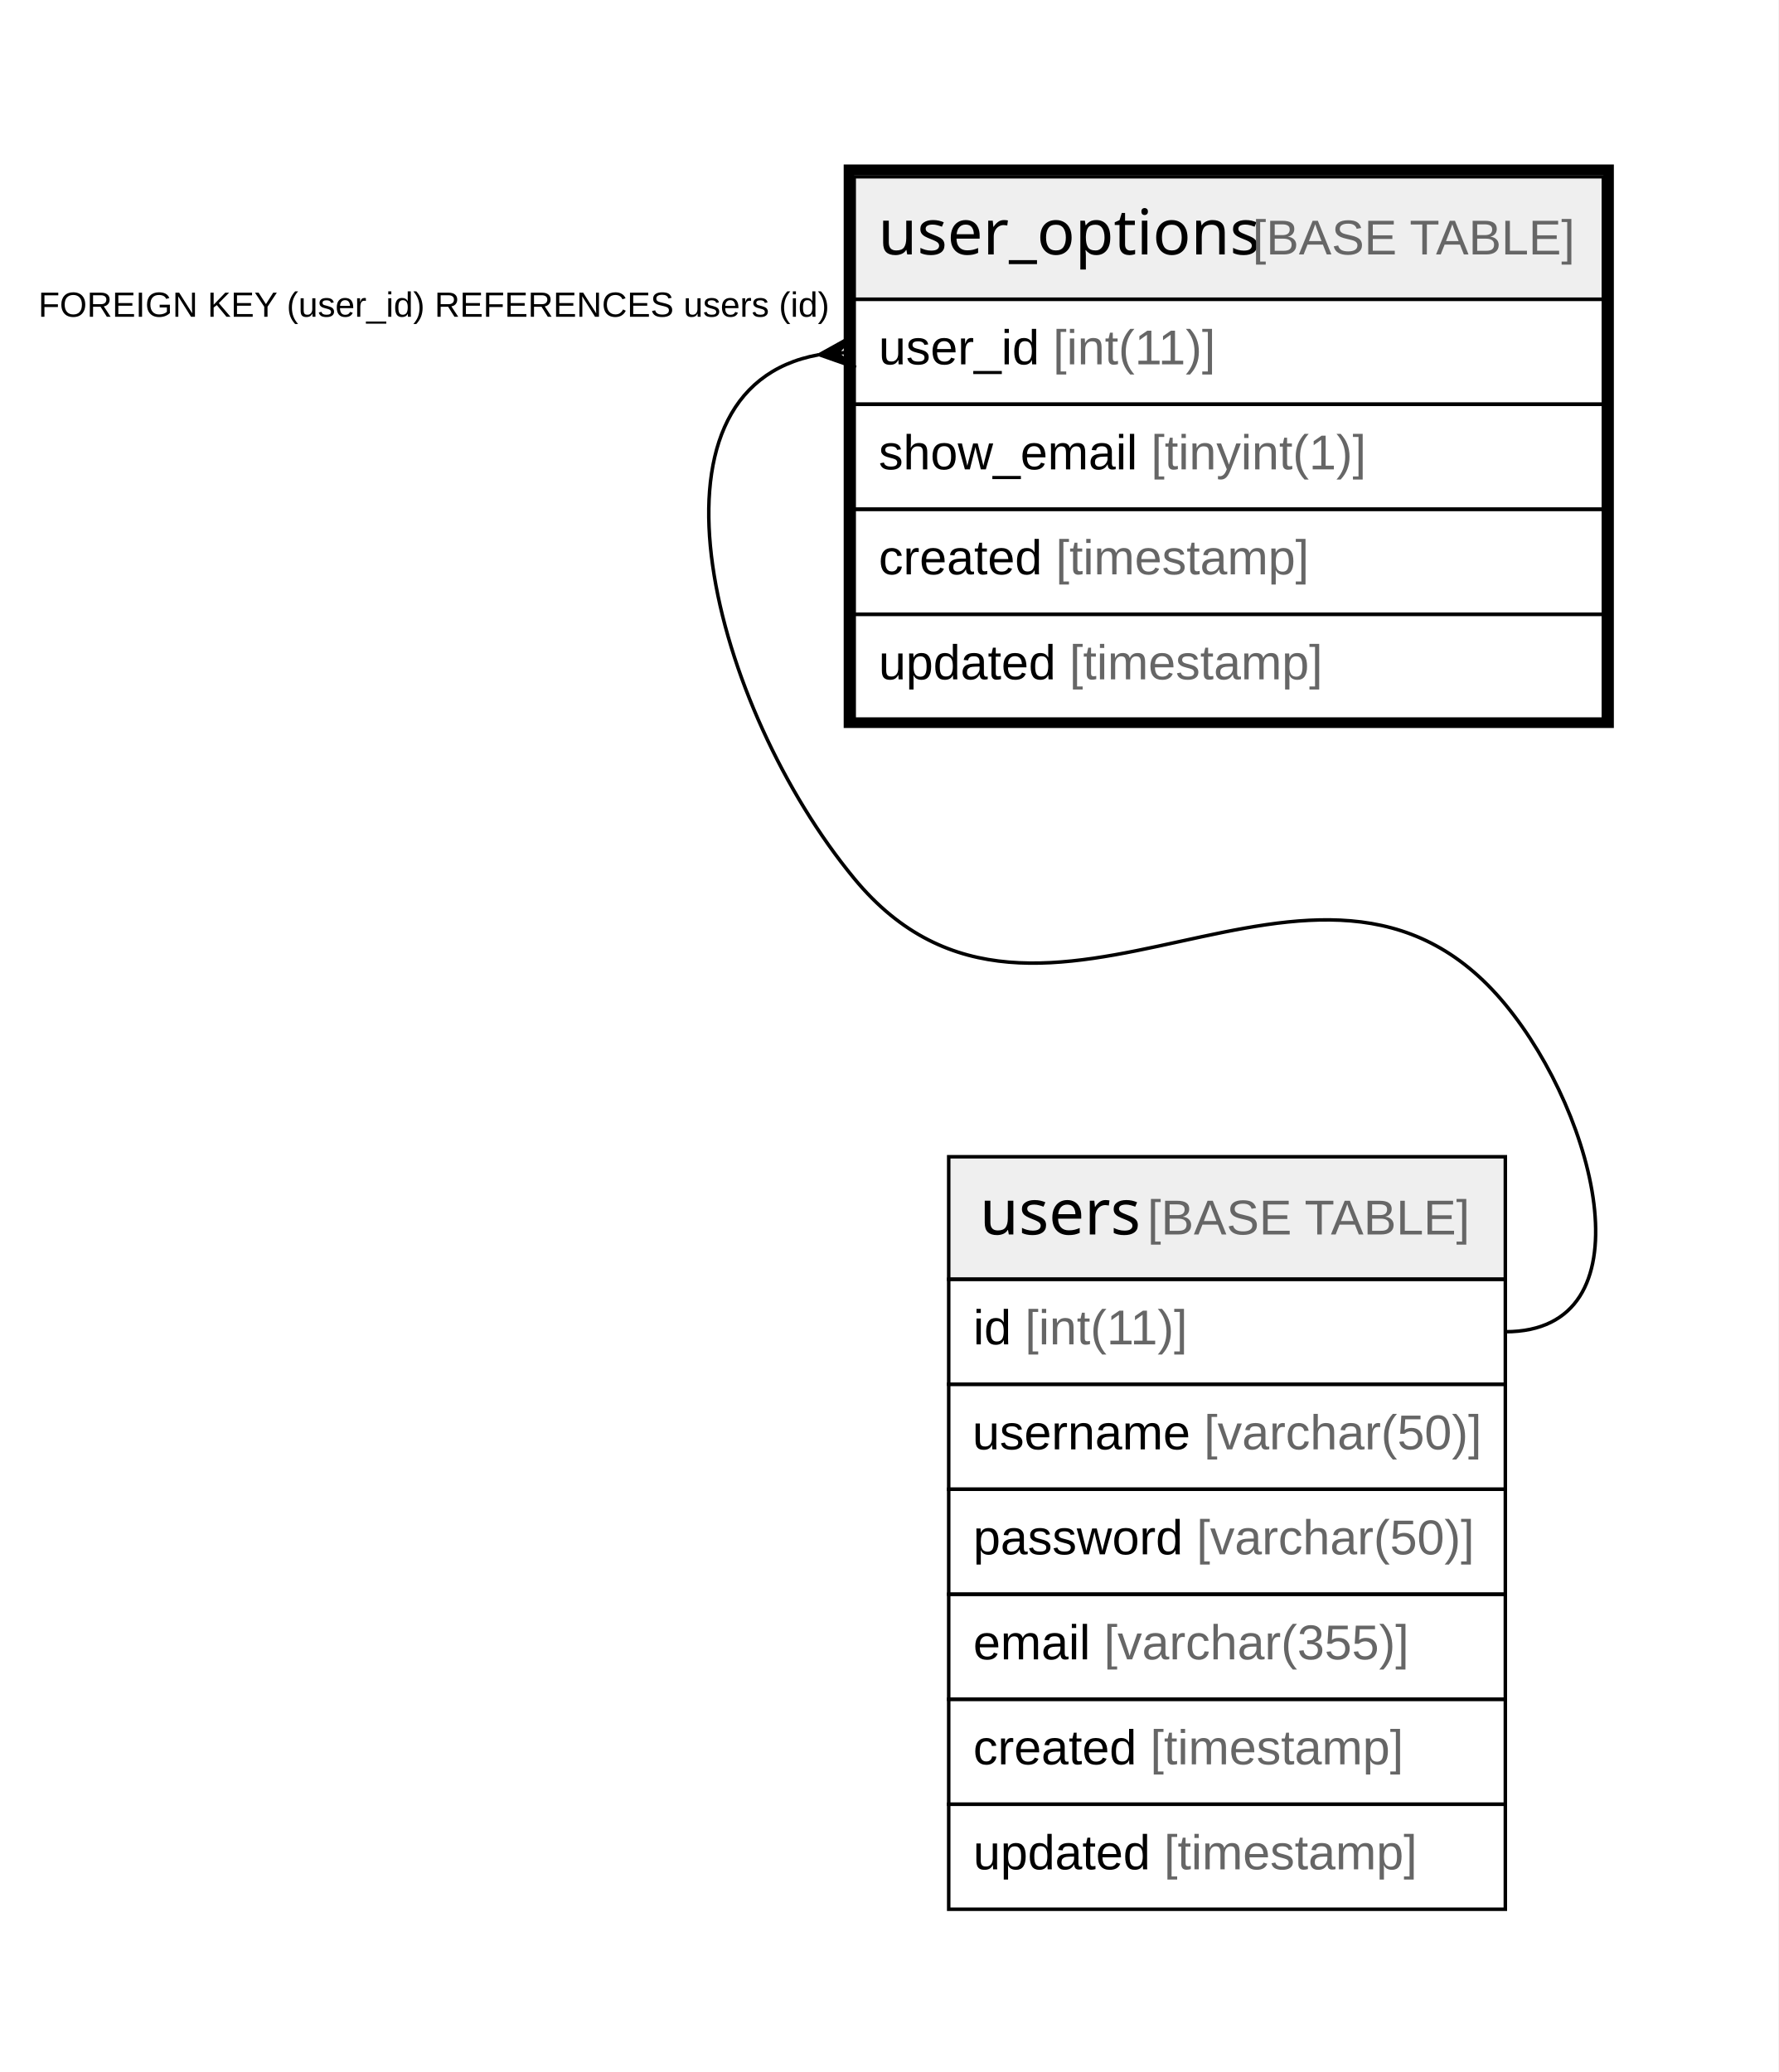
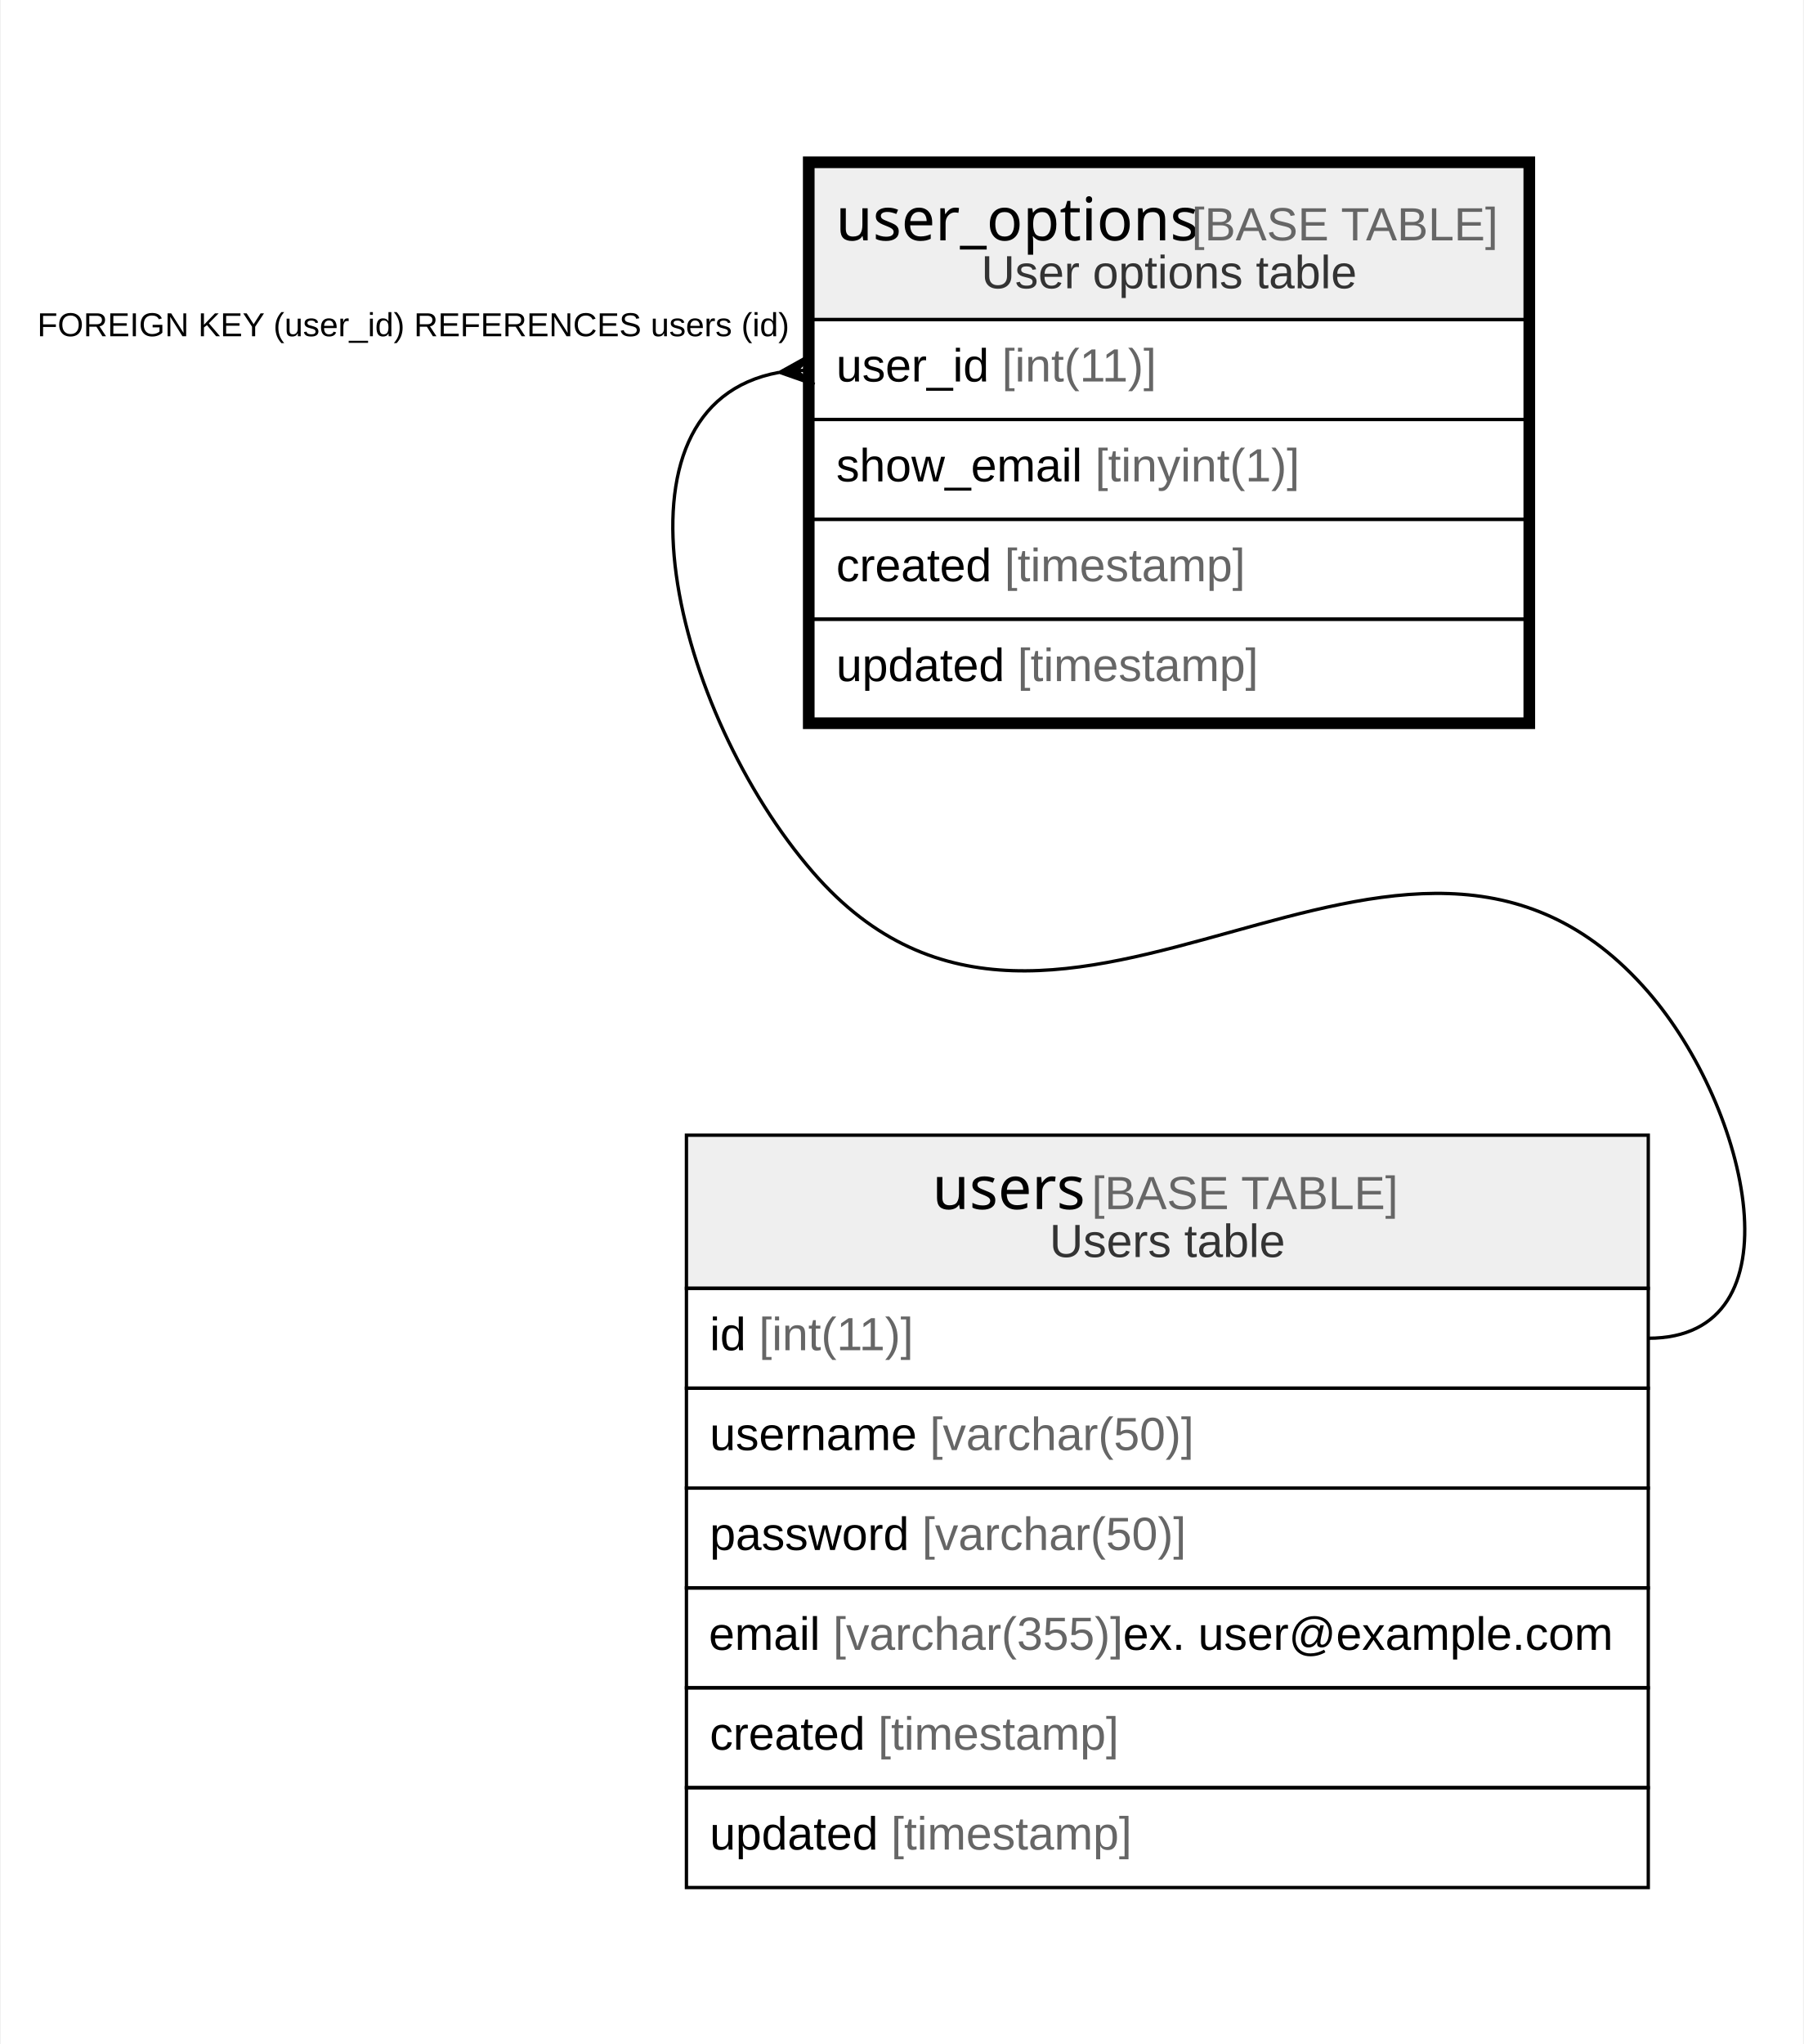
- <svg xmlns="http://www.w3.org/2000/svg" width="508pt" height="592pt" viewBox="0.00 0.00 508.00 592.00">
-   <g id="graph0" class="graph" transform="scale(1 1) rotate(0) translate(4 588)">
-     <polygon fill="#ffffff" stroke="transparent" points="-4,4 -4,-588 504,-588 504,4 -4,4" />
+ <svg xmlns="http://www.w3.org/2000/svg" width="542pt" height="614pt" viewBox="0.00 0.00 541.50 614.00">
+   <g id="graph0" class="graph" transform="scale(1 1) rotate(0) translate(4 610)">
+     <polygon fill="#ffffff" stroke="transparent" points="-4,4 -4,-610 537.5,-610 537.5,4 -4,4" />
    <g id="node1" class="node">
-       <polygon fill="#efefef" stroke="transparent" points="240,-502.5 240,-537.5 454,-537.5 454,-502.5 240,-502.5" />
-       <polygon fill="none" stroke="#000000" points="240,-502.5 240,-537.5 454,-537.5 454,-502.5 240,-502.5" />
-       <text text-anchor="start" x="246.857" y="-515.3" font-family="Arial Bold" font-size="18.00" fill="#000000">user_options</text>
-       <text text-anchor="start" x="349.889" y="-515.3" font-family="Arial" font-size="14.00" fill="#000000"> </text>
-       <text text-anchor="start" x="353.78" y="-515.3" font-family="Arial" font-size="14.00" fill="#666666">[BASE TABLE]</text>
-       <polygon fill="none" stroke="#000000" points="240,-472.5 240,-502.5 454,-502.5 454,-472.5 240,-472.5" />
-       <text text-anchor="start" x="247" y="-483.9" font-family="Arial" font-size="14.00" fill="#000000">user_id </text>
-       <text text-anchor="start" x="296.788" y="-483.9" font-family="Arial" font-size="14.00" fill="#666666">[int(11)]</text>
-       <polygon fill="none" stroke="#000000" points="240,-442.5 240,-472.5 454,-472.5 454,-442.5 240,-442.5" />
-       <text text-anchor="start" x="247" y="-453.9" font-family="Arial" font-size="14.00" fill="#000000">show_email </text>
-       <text text-anchor="start" x="324.784" y="-453.9" font-family="Arial" font-size="14.00" fill="#666666">[tinyint(1)]</text>
-       <polygon fill="none" stroke="#000000" points="240,-412.5 240,-442.5 454,-442.5 454,-412.5 240,-412.5" />
-       <text text-anchor="start" x="247" y="-423.9" font-family="Arial" font-size="14.00" fill="#000000">created </text>
-       <text text-anchor="start" x="297.572" y="-423.9" font-family="Arial" font-size="14.00" fill="#666666">[timestamp]</text>
-       <polygon fill="none" stroke="#000000" points="240,-382.5 240,-412.5 454,-412.5 454,-382.5 240,-382.5" />
-       <text text-anchor="start" x="247" y="-393.9" font-family="Arial" font-size="14.00" fill="#000000">updated </text>
-       <text text-anchor="start" x="301.477" y="-393.9" font-family="Arial" font-size="14.00" fill="#666666">[timestamp]</text>
-       <polygon fill="none" stroke="#000000" stroke-width="3" points="238.5,-381.5 238.5,-539.5 455.5,-539.5 455.5,-381.5 238.5,-381.5" />
+       <polygon fill="#efefef" stroke="transparent" points="240,-514 240,-560 454,-560 454,-514 240,-514" />
+       <polygon fill="none" stroke="#000000" points="240,-514 240,-560 454,-560 454,-514 240,-514" />
+       <text text-anchor="start" x="246.857" y="-537.8" font-family="Arial Bold" font-size="18.00" fill="#000000">user_options</text>
+       <text text-anchor="start" x="349.889" y="-537.8" font-family="Arial" font-size="14.00" fill="#000000"> </text>
+       <text text-anchor="start" x="353.78" y="-537.8" font-family="Arial" font-size="14.00" fill="#666666">[BASE TABLE]</text>
+       <text text-anchor="start" x="290.598" y="-523.4" font-family="Arial" font-size="14.00" fill="#333333">User options table</text>
+       <polygon fill="none" stroke="#000000" points="240,-484 240,-514 454,-514 454,-484 240,-484" />
+       <text text-anchor="start" x="247" y="-495.4" font-family="Arial" font-size="14.00" fill="#000000">user_id </text>
+       <text text-anchor="start" x="296.788" y="-495.4" font-family="Arial" font-size="14.00" fill="#666666">[int(11)]</text>
+       <polygon fill="none" stroke="#000000" points="240,-454 240,-484 454,-484 454,-454 240,-454" />
+       <text text-anchor="start" x="247" y="-465.4" font-family="Arial" font-size="14.00" fill="#000000">show_email </text>
+       <text text-anchor="start" x="324.784" y="-465.4" font-family="Arial" font-size="14.00" fill="#666666">[tinyint(1)]</text>
+       <polygon fill="none" stroke="#000000" points="240,-424 240,-454 454,-454 454,-424 240,-424" />
+       <text text-anchor="start" x="247" y="-435.4" font-family="Arial" font-size="14.00" fill="#000000">created </text>
+       <text text-anchor="start" x="297.572" y="-435.4" font-family="Arial" font-size="14.00" fill="#666666">[timestamp]</text>
+       <polygon fill="none" stroke="#000000" points="240,-394 240,-424 454,-424 454,-394 240,-394" />
+       <text text-anchor="start" x="247" y="-405.4" font-family="Arial" font-size="14.00" fill="#000000">updated </text>
+       <text text-anchor="start" x="301.477" y="-405.4" font-family="Arial" font-size="14.00" fill="#666666">[timestamp]</text>
+       <polygon fill="none" stroke="#000000" stroke-width="3" points="238.5,-392.5 238.5,-561.5 455.5,-561.5 455.5,-392.5 238.5,-392.5" />
    </g>
    <g id="node2" class="node">
-       <polygon fill="#efefef" stroke="transparent" points="267,-222.5 267,-257.5 426,-257.5 426,-222.5 267,-222.5" />
-       <polygon fill="none" stroke="#000000" points="267,-222.5 267,-257.5 426,-257.5 426,-222.5 267,-222.5" />
-       <text text-anchor="start" x="275.871" y="-235.3" font-family="Arial Bold" font-size="18.00" fill="#000000">users</text>
-       <text text-anchor="start" x="319.875" y="-235.3" font-family="Arial" font-size="14.00" fill="#000000"> </text>
-       <text text-anchor="start" x="323.766" y="-235.3" font-family="Arial" font-size="14.00" fill="#666666">[BASE TABLE]</text>
-       <polygon fill="none" stroke="#000000" points="267,-192.5 267,-222.5 426,-222.5 426,-192.5 267,-192.5" />
-       <text text-anchor="start" x="274" y="-203.9" font-family="Arial" font-size="14.00" fill="#000000">id </text>
-       <text text-anchor="start" x="288.78" y="-203.9" font-family="Arial" font-size="14.00" fill="#666666">[int(11)]</text>
-       <polygon fill="none" stroke="#000000" points="267,-162.5 267,-192.5 426,-192.5 426,-162.5 267,-162.5" />
-       <text text-anchor="start" x="273.769" y="-173.9" font-family="Arial" font-size="14.00" fill="#000000">username </text>
-       <text text-anchor="start" x="339.894" y="-173.9" font-family="Arial" font-size="14.00" fill="#666666">[varchar(50)]</text>
-       <polygon fill="none" stroke="#000000" points="267,-132.5 267,-162.5 426,-162.5 426,-132.5 267,-132.5" />
-       <text text-anchor="start" x="274" y="-143.9" font-family="Arial" font-size="14.00" fill="#000000">password </text>
-       <text text-anchor="start" x="337.788" y="-143.9" font-family="Arial" font-size="14.00" fill="#666666">[varchar(50)]</text>
-       <polygon fill="none" stroke="#000000" points="267,-102.5 267,-132.5 426,-132.5 426,-102.5 267,-102.5" />
-       <text text-anchor="start" x="274" y="-113.9" font-family="Arial" font-size="14.00" fill="#000000">email </text>
-       <text text-anchor="start" x="311.33" y="-113.9" font-family="Arial" font-size="14.00" fill="#666666">[varchar(355)]</text>
-       <polygon fill="none" stroke="#000000" points="267,-72.5 267,-102.5 426,-102.5 426,-72.5 267,-72.5" />
-       <text text-anchor="start" x="274" y="-83.9" font-family="Arial" font-size="14.00" fill="#000000">created </text>
-       <text text-anchor="start" x="324.572" y="-83.9" font-family="Arial" font-size="14.00" fill="#666666">[timestamp]</text>
-       <polygon fill="none" stroke="#000000" points="267,-42.5 267,-72.5 426,-72.5 426,-42.5 267,-42.5" />
-       <text text-anchor="start" x="274" y="-53.9" font-family="Arial" font-size="14.00" fill="#000000">updated </text>
-       <text text-anchor="start" x="328.477" y="-53.9" font-family="Arial" font-size="14.00" fill="#666666">[timestamp]</text>
+       <polygon fill="#efefef" stroke="transparent" points="202,-223 202,-269 491,-269 491,-223 202,-223" />
+       <polygon fill="none" stroke="#000000" points="202,-223 202,-269 491,-269 491,-223 202,-223" />
+       <text text-anchor="start" x="275.871" y="-246.8" font-family="Arial Bold" font-size="18.00" fill="#000000">users</text>
+       <text text-anchor="start" x="319.875" y="-246.8" font-family="Arial" font-size="14.00" fill="#000000"> </text>
+       <text text-anchor="start" x="323.766" y="-246.8" font-family="Arial" font-size="14.00" fill="#666666">[BASE TABLE]</text>
+       <text text-anchor="start" x="311.107" y="-232.4" font-family="Arial" font-size="14.00" fill="#333333">Users table</text>
+       <polygon fill="none" stroke="#000000" points="202,-193 202,-223 491,-223 491,-193 202,-193" />
+       <text text-anchor="start" x="209" y="-204.4" font-family="Arial" font-size="14.00" fill="#000000">id </text>
+       <text text-anchor="start" x="223.78" y="-204.4" font-family="Arial" font-size="14.00" fill="#666666">[int(11)]</text>
+       <polygon fill="none" stroke="#000000" points="202,-163 202,-193 491,-193 491,-163 202,-163" />
+       <text text-anchor="start" x="209" y="-174.4" font-family="Arial" font-size="14.00" fill="#000000">username </text>
+       <text text-anchor="start" x="275.125" y="-174.4" font-family="Arial" font-size="14.00" fill="#666666">[varchar(50)]</text>
+       <polygon fill="none" stroke="#000000" points="202,-133 202,-163 491,-163 491,-133 202,-133" />
+       <text text-anchor="start" x="209" y="-144.4" font-family="Arial" font-size="14.00" fill="#000000">password </text>
+       <text text-anchor="start" x="272.788" y="-144.4" font-family="Arial" font-size="14.00" fill="#666666">[varchar(50)]</text>
+       <polygon fill="none" stroke="#000000" points="202,-103 202,-133 491,-133 491,-103 202,-103" />
+       <text text-anchor="start" x="208.715" y="-114.4" font-family="Arial" font-size="14.00" fill="#000000">email </text>
+       <text text-anchor="start" x="246.045" y="-114.4" font-family="Arial" font-size="14.00" fill="#666666">[varchar(355)]</text>
+       <text text-anchor="start" x="333.164" y="-114.4" font-family="Arial" font-size="14.00" fill="#000000"> ex. user@example.com</text>
+       <polygon fill="none" stroke="#000000" points="202,-73 202,-103 491,-103 491,-73 202,-73" />
+       <text text-anchor="start" x="209" y="-84.4" font-family="Arial" font-size="14.00" fill="#000000">created </text>
+       <text text-anchor="start" x="259.572" y="-84.4" font-family="Arial" font-size="14.00" fill="#666666">[timestamp]</text>
+       <polygon fill="none" stroke="#000000" points="202,-43 202,-73 491,-73 491,-43 202,-43" />
+       <text text-anchor="start" x="209" y="-54.4" font-family="Arial" font-size="14.00" fill="#000000">updated </text>
+       <text text-anchor="start" x="263.477" y="-54.4" font-family="Arial" font-size="14.00" fill="#666666">[timestamp]</text>
    </g>
    <g id="edge1" class="edge">
-       <path fill="none" stroke="#000000" d="M229.833,-486.637C175.826,-476.824 199.761,-385.774 240,-337 293.584,-272.05 372.416,-365.95 426,-301 452.445,-268.945 467.556,-207.5 426,-207.5" />
-       <polygon fill="#000000" stroke="#000000" points="230.036,-486.654 239.619,-491.984 235.018,-487.077 240,-487.5 240,-487.5 240,-487.5 235.018,-487.077 240.381,-483.016 230.036,-486.654 230.036,-486.654" />
-       <text text-anchor="start" x="6.945" y="-497.5" font-family="Arial" font-size="10.00" fill="#000000">FOREIGN KEY (user_id) REFERENCES users (id)</text>
+       <path fill="none" stroke="#000000" d="M229.788,-498.125C175.484,-488.179 198.447,-395.938 240,-348 313.816,-262.842 417.184,-397.158 491,-312 521.275,-277.073 537.222,-208 491,-208" />
+       <polygon fill="#000000" stroke="#000000" points="230.036,-498.146 239.616,-503.484 235.018,-498.573 240,-499 240,-499 240,-499 235.018,-498.573 240.384,-494.516 230.036,-498.146 230.036,-498.146" />
+       <text text-anchor="start" x="6.945" y="-509" font-family="Arial" font-size="10.00" fill="#000000">FOREIGN KEY (user_id) REFERENCES users (id)</text>
    </g>
  </g>
</svg>
